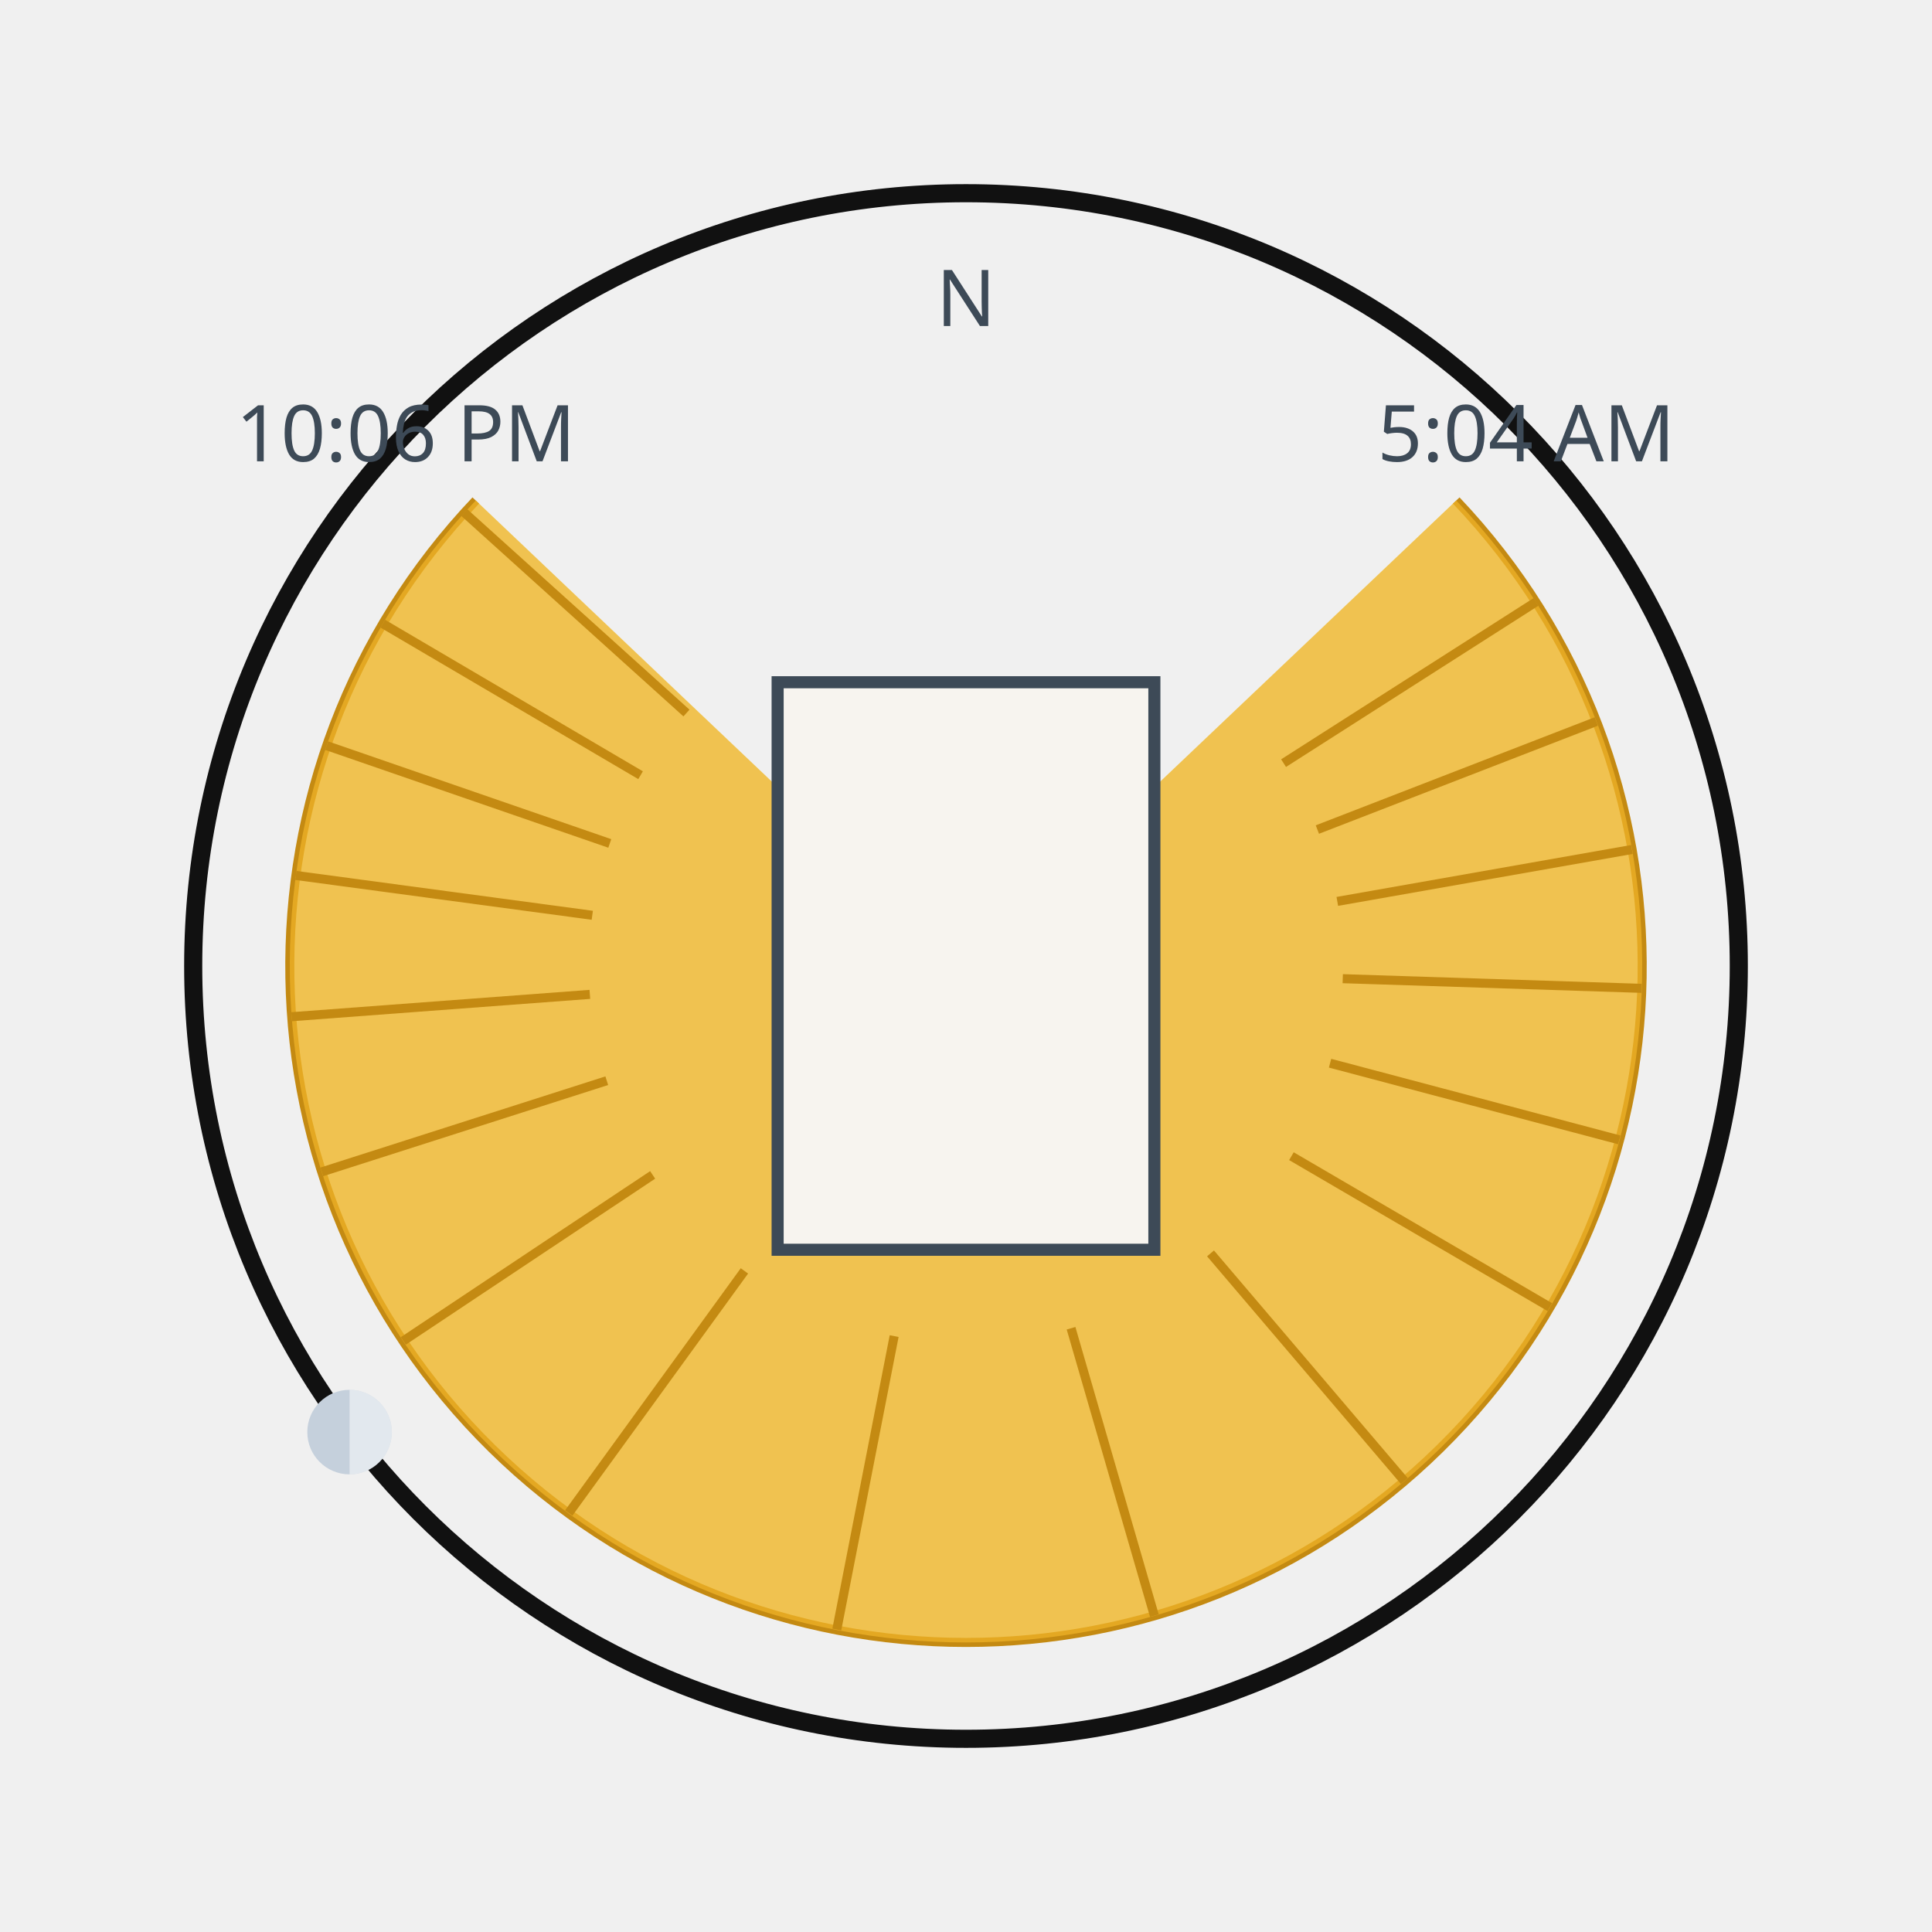
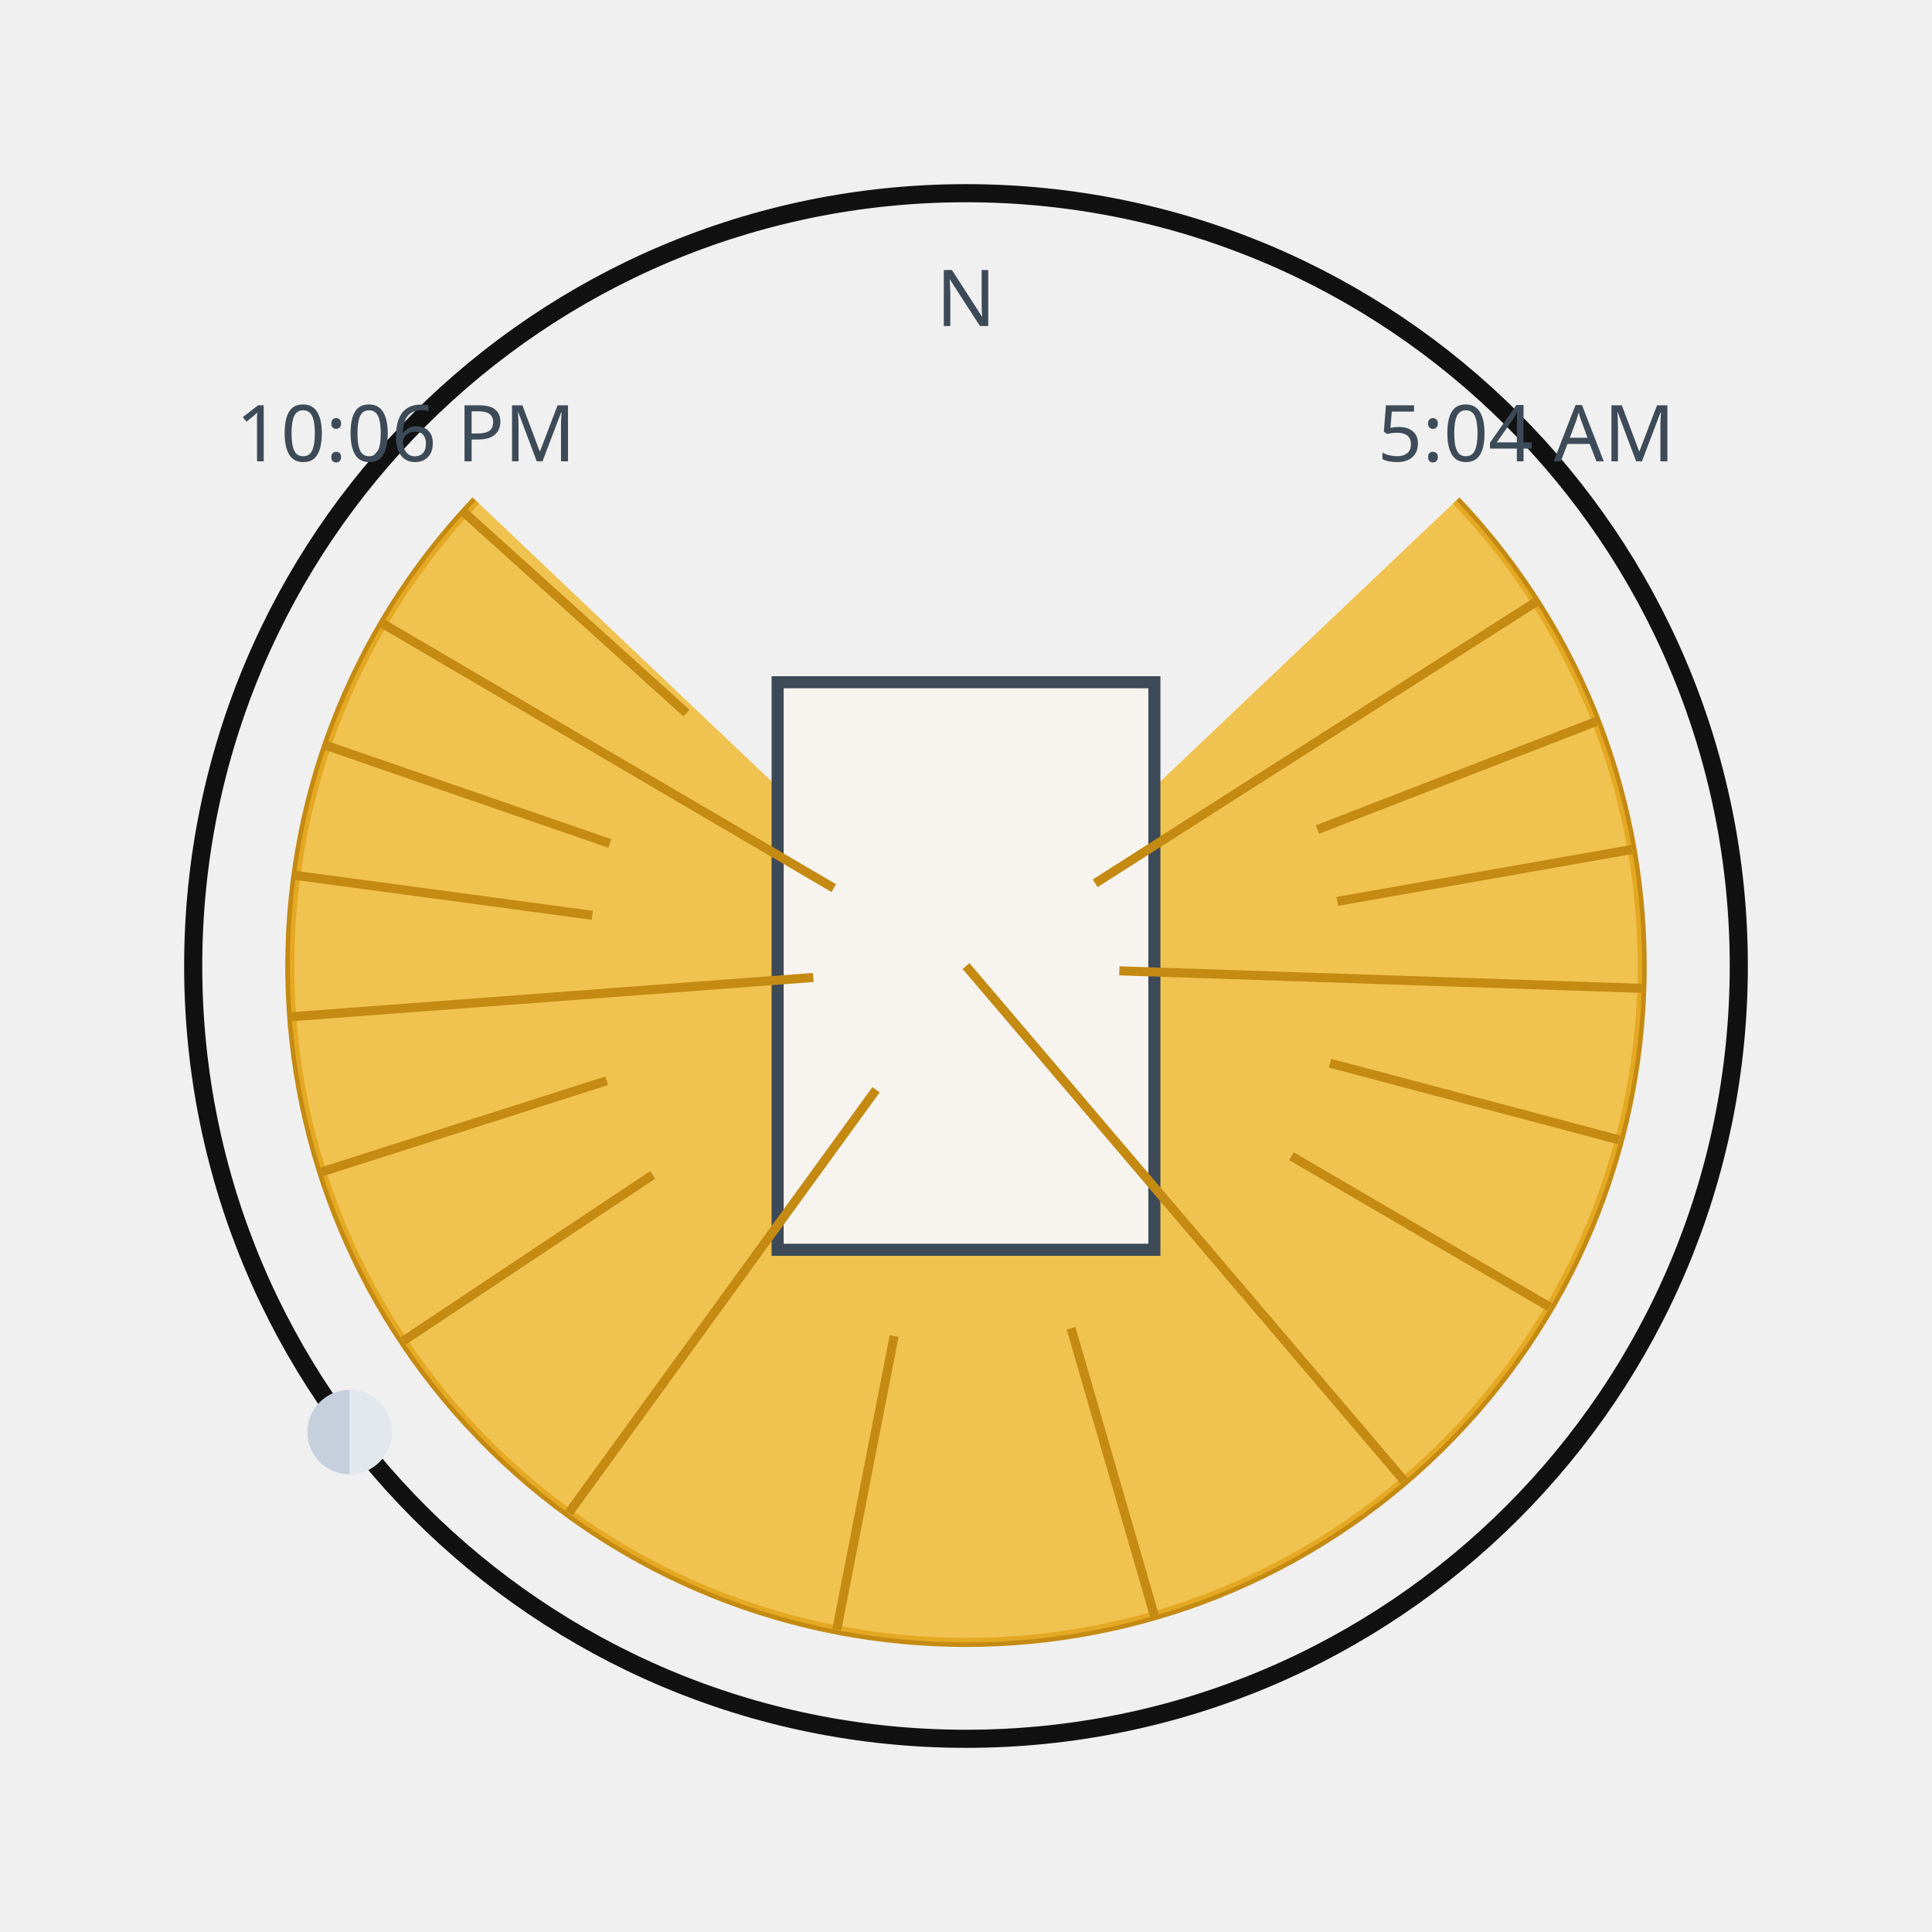
<svg xmlns="http://www.w3.org/2000/svg" width="320" height="320" viewBox="0 0 320 320" font-family="sans-serif" font-size="13">
  <path id="pale" d="M 160.0 160.0 L 241.2 82.9 A 112.0 112.0 0 1 1 78.8 82.9 Z" fill="#f6d84a" fill-opacity="0.35" />
  <path id="rim" d="M 241.2 82.9 A 112.0 112.0 0 1 1 78.8 82.9" fill="none" stroke="#c48a12" stroke-width="1.5" />
  <circle id="ring" cx="160.0" cy="160.0" r="128.0" fill="none" stroke="#111111" stroke-width="3" />
  <path id="strong" d="M 160.0 160.0 L 241.2 82.9 A 112.0 112.0 0 1 1 78.8 82.9 Z" fill="#f0b429" fill-opacity="0.72" />
+   <polygon id="house" points="128.8,207.0 128.8,113.0 191.2,113.0 191.2,207.0" fill="#f7f4ef" stroke="#3d4a57" stroke-width="2" />
  <g id="hours">
-     <line x1="212.6" y1="126.4" x2="254.4" y2="99.7" stroke="#c48a12" stroke-width="1.5" />
+     <line x1="181.4" y1="146.3" x2="254.4" y2="99.7" stroke="#c48a12" stroke-width="1.5" />
    <line x1="218.2" y1="137.4" x2="264.4" y2="119.5" stroke="#c48a12" stroke-width="1.5" />
    <line x1="221.5" y1="149.3" x2="270.3" y2="140.7" stroke="#c48a12" stroke-width="1.5" />
-     <line x1="222.4" y1="162.1" x2="271.9" y2="163.7" stroke="#c48a12" stroke-width="1.5" />
+     <line x1="185.4" y1="160.8" x2="271.9" y2="163.7" stroke="#c48a12" stroke-width="1.5" />
    <line x1="220.3" y1="176.1" x2="268.2" y2="188.8" stroke="#c48a12" stroke-width="1.5" />
    <line x1="213.9" y1="191.5" x2="256.7" y2="216.5" stroke="#c48a12" stroke-width="1.5" />
-     <line x1="200.5" y1="207.6" x2="232.6" y2="245.3" stroke="#c48a12" stroke-width="1.5" />
+     <line x1="160.0" y1="160.0" x2="232.6" y2="245.3" stroke="#c48a12" stroke-width="1.5" />
    <line x1="177.4" y1="220.0" x2="191.2" y2="267.6" stroke="#c48a12" stroke-width="1.5" />
    <line x1="148.1" y1="221.3" x2="138.6" y2="269.9" stroke="#c48a12" stroke-width="1.5" />
-     <line x1="123.3" y1="210.5" x2="94.2" y2="250.6" stroke="#c48a12" stroke-width="1.5" />
+     <line x1="145.1" y1="180.5" x2="94.2" y2="250.6" stroke="#c48a12" stroke-width="1.5" />
    <line x1="108.1" y1="194.6" x2="66.8" y2="222.1" stroke="#c48a12" stroke-width="1.5" />
    <line x1="100.5" y1="179.0" x2="53.3" y2="194.1" stroke="#c48a12" stroke-width="1.5" />
-     <line x1="97.7" y1="164.7" x2="48.3" y2="168.4" stroke="#c48a12" stroke-width="1.5" />
+     <line x1="134.7" y1="161.9" x2="48.3" y2="168.4" stroke="#c48a12" stroke-width="1.5" />
    <line x1="98.1" y1="151.6" x2="49.0" y2="145.0" stroke="#c48a12" stroke-width="1.5" />
    <line x1="101.0" y1="139.7" x2="54.1" y2="123.5" stroke="#c48a12" stroke-width="1.5" />
-     <line x1="106.1" y1="128.4" x2="63.4" y2="103.3" stroke="#c48a12" stroke-width="1.5" />
+     <line x1="138.1" y1="147.1" x2="63.4" y2="103.3" stroke="#c48a12" stroke-width="1.5" />
    <line x1="113.7" y1="118.1" x2="76.9" y2="84.9" stroke="#c48a12" stroke-width="1.5" />
  </g>
-   <polygon id="house" points="128.8,207.0 128.8,113.0 191.2,113.0 191.2,207.0" fill="#f7f4ef" stroke="#3d4a57" stroke-width="2" />
  <g id="moon">
    <circle cx="57.9" cy="237.2" r="7.0" fill="#c5d0dc" />
    <path d="M 57.9 230.2 A 7.0 7.0 0 0 1 57.9 244.2 Z" fill="#ffffff" fill-opacity="0.5" />
  </g>
  <text id="sunrise" x="252.8" y="71.9" text-anchor="middle" dominant-baseline="middle" fill="#3d4a57">5:04 AM</text>
  <text id="sunset" x="67.2" y="71.9" text-anchor="middle" dominant-baseline="middle" fill="#3d4a57">10:06 PM</text>
  <text id="north" x="160.0" y="54.0" text-anchor="middle" fill="#3d4a57">N</text>
</svg>
